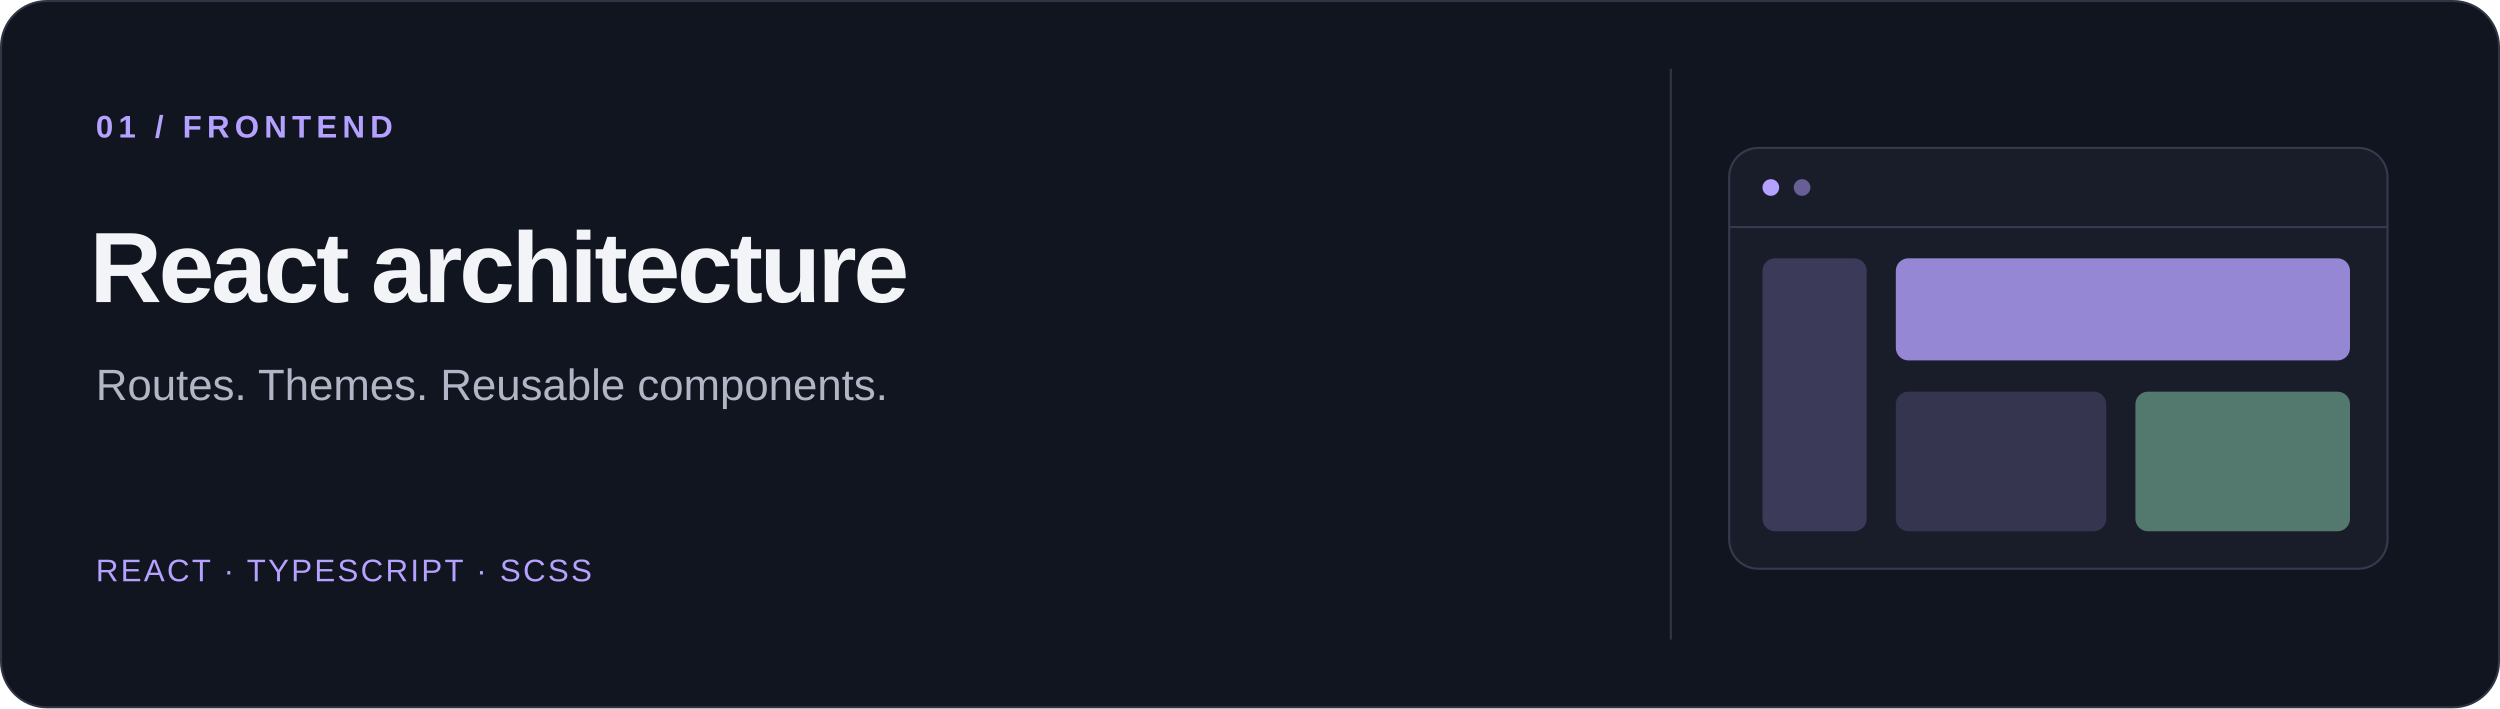
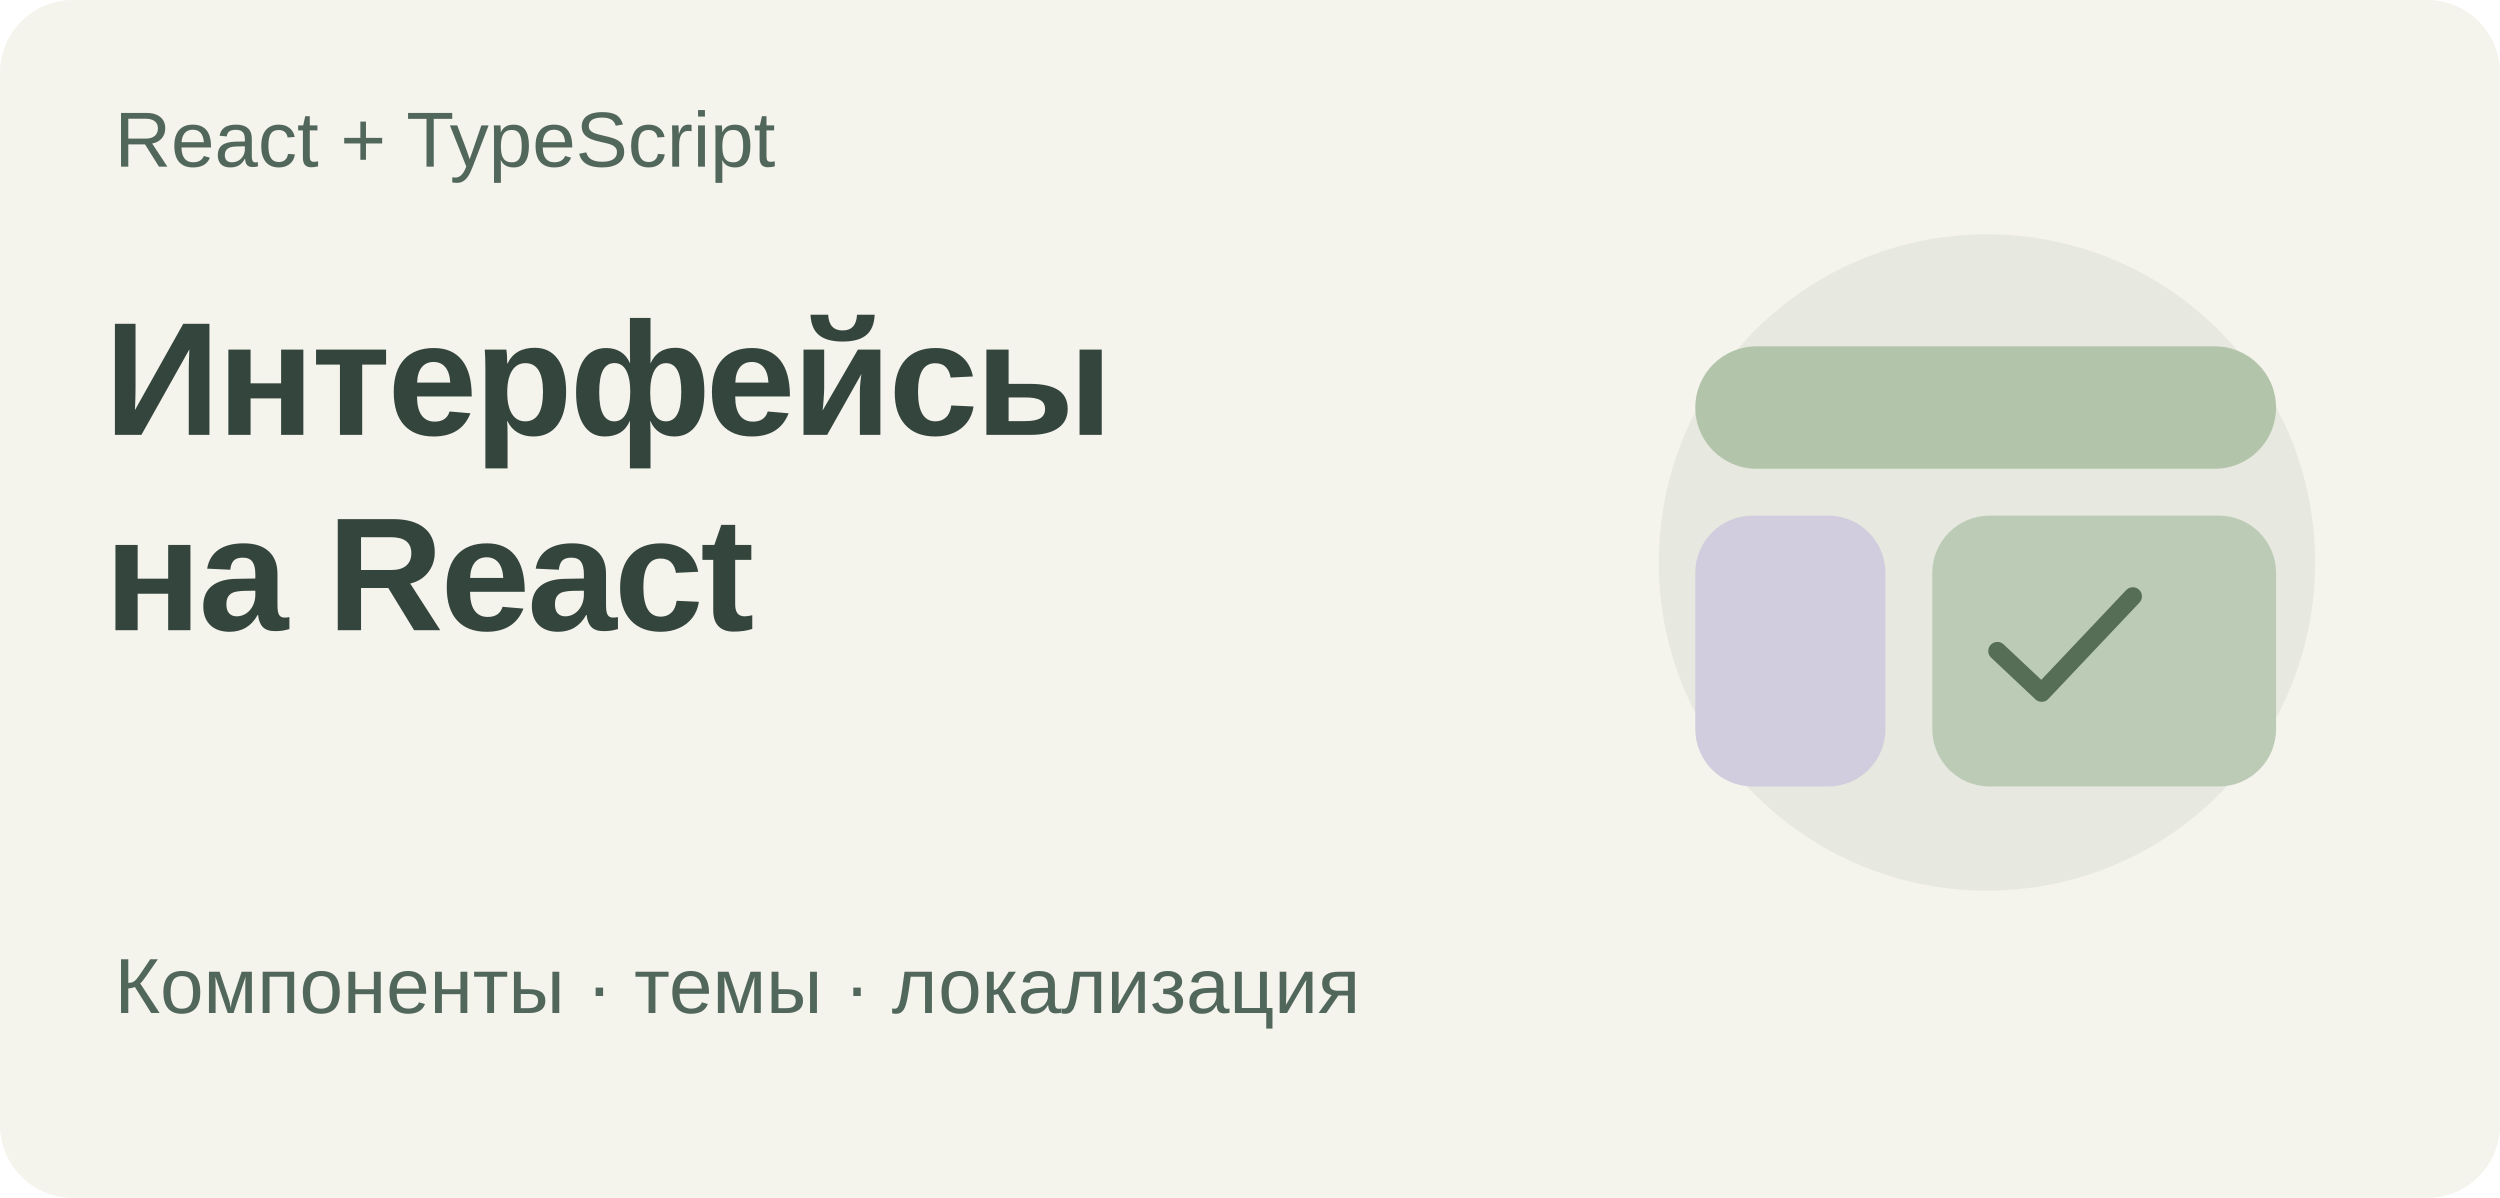
- <svg xmlns="http://www.w3.org/2000/svg" width="1200" height="340" viewBox="0 0 1200 340" role="img" aria-labelledby="title">
-   <rect x=".5" y=".5" width="1199" height="339" rx="22" fill="#11151f" stroke="#303545" />
-   <path d="M802 33v274" stroke="#303545" />
-   <g font-family="Arial, Helvetica, sans-serif">
-     <text x="46" y="66" fill="#b5a1ff" font-size="15" font-weight="700" letter-spacing="2.5">01 / FRONTEND</text>
-     <text x="43" y="145" fill="#f3f4f8" font-size="48" font-weight="700" letter-spacing="-1.5">React architecture</text>
-     <text x="46" y="192" fill="#b0b6c6" font-size="21">Routes. Themes. Reusable components.</text>
-     <text x="46" y="279" fill="#b5a1ff" font-size="15" letter-spacing="1.1">REACT · TYPESCRIPT · SCSS</text>
+ <svg xmlns="http://www.w3.org/2000/svg" width="960" height="460" viewBox="0 0 960 460" role="img" aria-labelledby="title description">
+   <rect width="960" height="460" rx="28" fill="#f4f3ec" />
+   <g font-family="-apple-system, BlinkMacSystemFont, 'Segoe UI', Arial, sans-serif">
+     <text x="44" y="64" fill="#52675b" font-size="30">React + TypeScript</text>
+     <text x="40" y="167" fill="#34453d" font-size="62" font-weight="650" letter-spacing="-1.2">Интерфейсы</text>
+     <text x="40" y="242" fill="#34453d" font-size="62" font-weight="650" letter-spacing="-1.2">на React</text>
+     <text x="44" y="389" fill="#52675b" font-size="30">Компоненты · темы · локализация</text>
  </g>
-   <rect x="830" y="71" width="316" height="202" rx="14" fill="#191d2a" stroke="#38394e" />
-   <path d="M830 109h316" stroke="#38394e" />
-   <circle cx="850" cy="90" r="4" fill="#b5a1ff" />
-   <circle cx="865" cy="90" r="4" fill="#b5a1ff" opacity=".5" />
-   <rect x="846" y="124" width="50" height="131" rx="6" fill="#b5a1ff" opacity=".22" />
-   <rect x="910" y="124" width="218" height="49" rx="6" fill="#b5a1ff" opacity=".8" />
-   <rect x="910" y="188" width="101" height="67" rx="6" fill="#b5a1ff" opacity=".18" />
-   <rect x="1025" y="188" width="103" height="67" rx="6" fill="#9ae8c1" opacity=".45" />
+   <g transform="translate(640 90)">
+     <circle cx="123" cy="126" r="126" fill="#e7e8df" />
+     <rect x="11" y="43" width="223" height="47" rx="23.5" fill="#b2c4aa" />
+     <rect x="11" y="108" width="73" height="104" rx="22" fill="#d1ccde" />
+     <rect x="102" y="108" width="132" height="104" rx="22" fill="#bccbb6" />
+     <path d="m127 160 17 16 35-37" fill="none" stroke="#566e56" stroke-width="7" stroke-linecap="round" stroke-linejoin="round" />
+   </g>
</svg>
